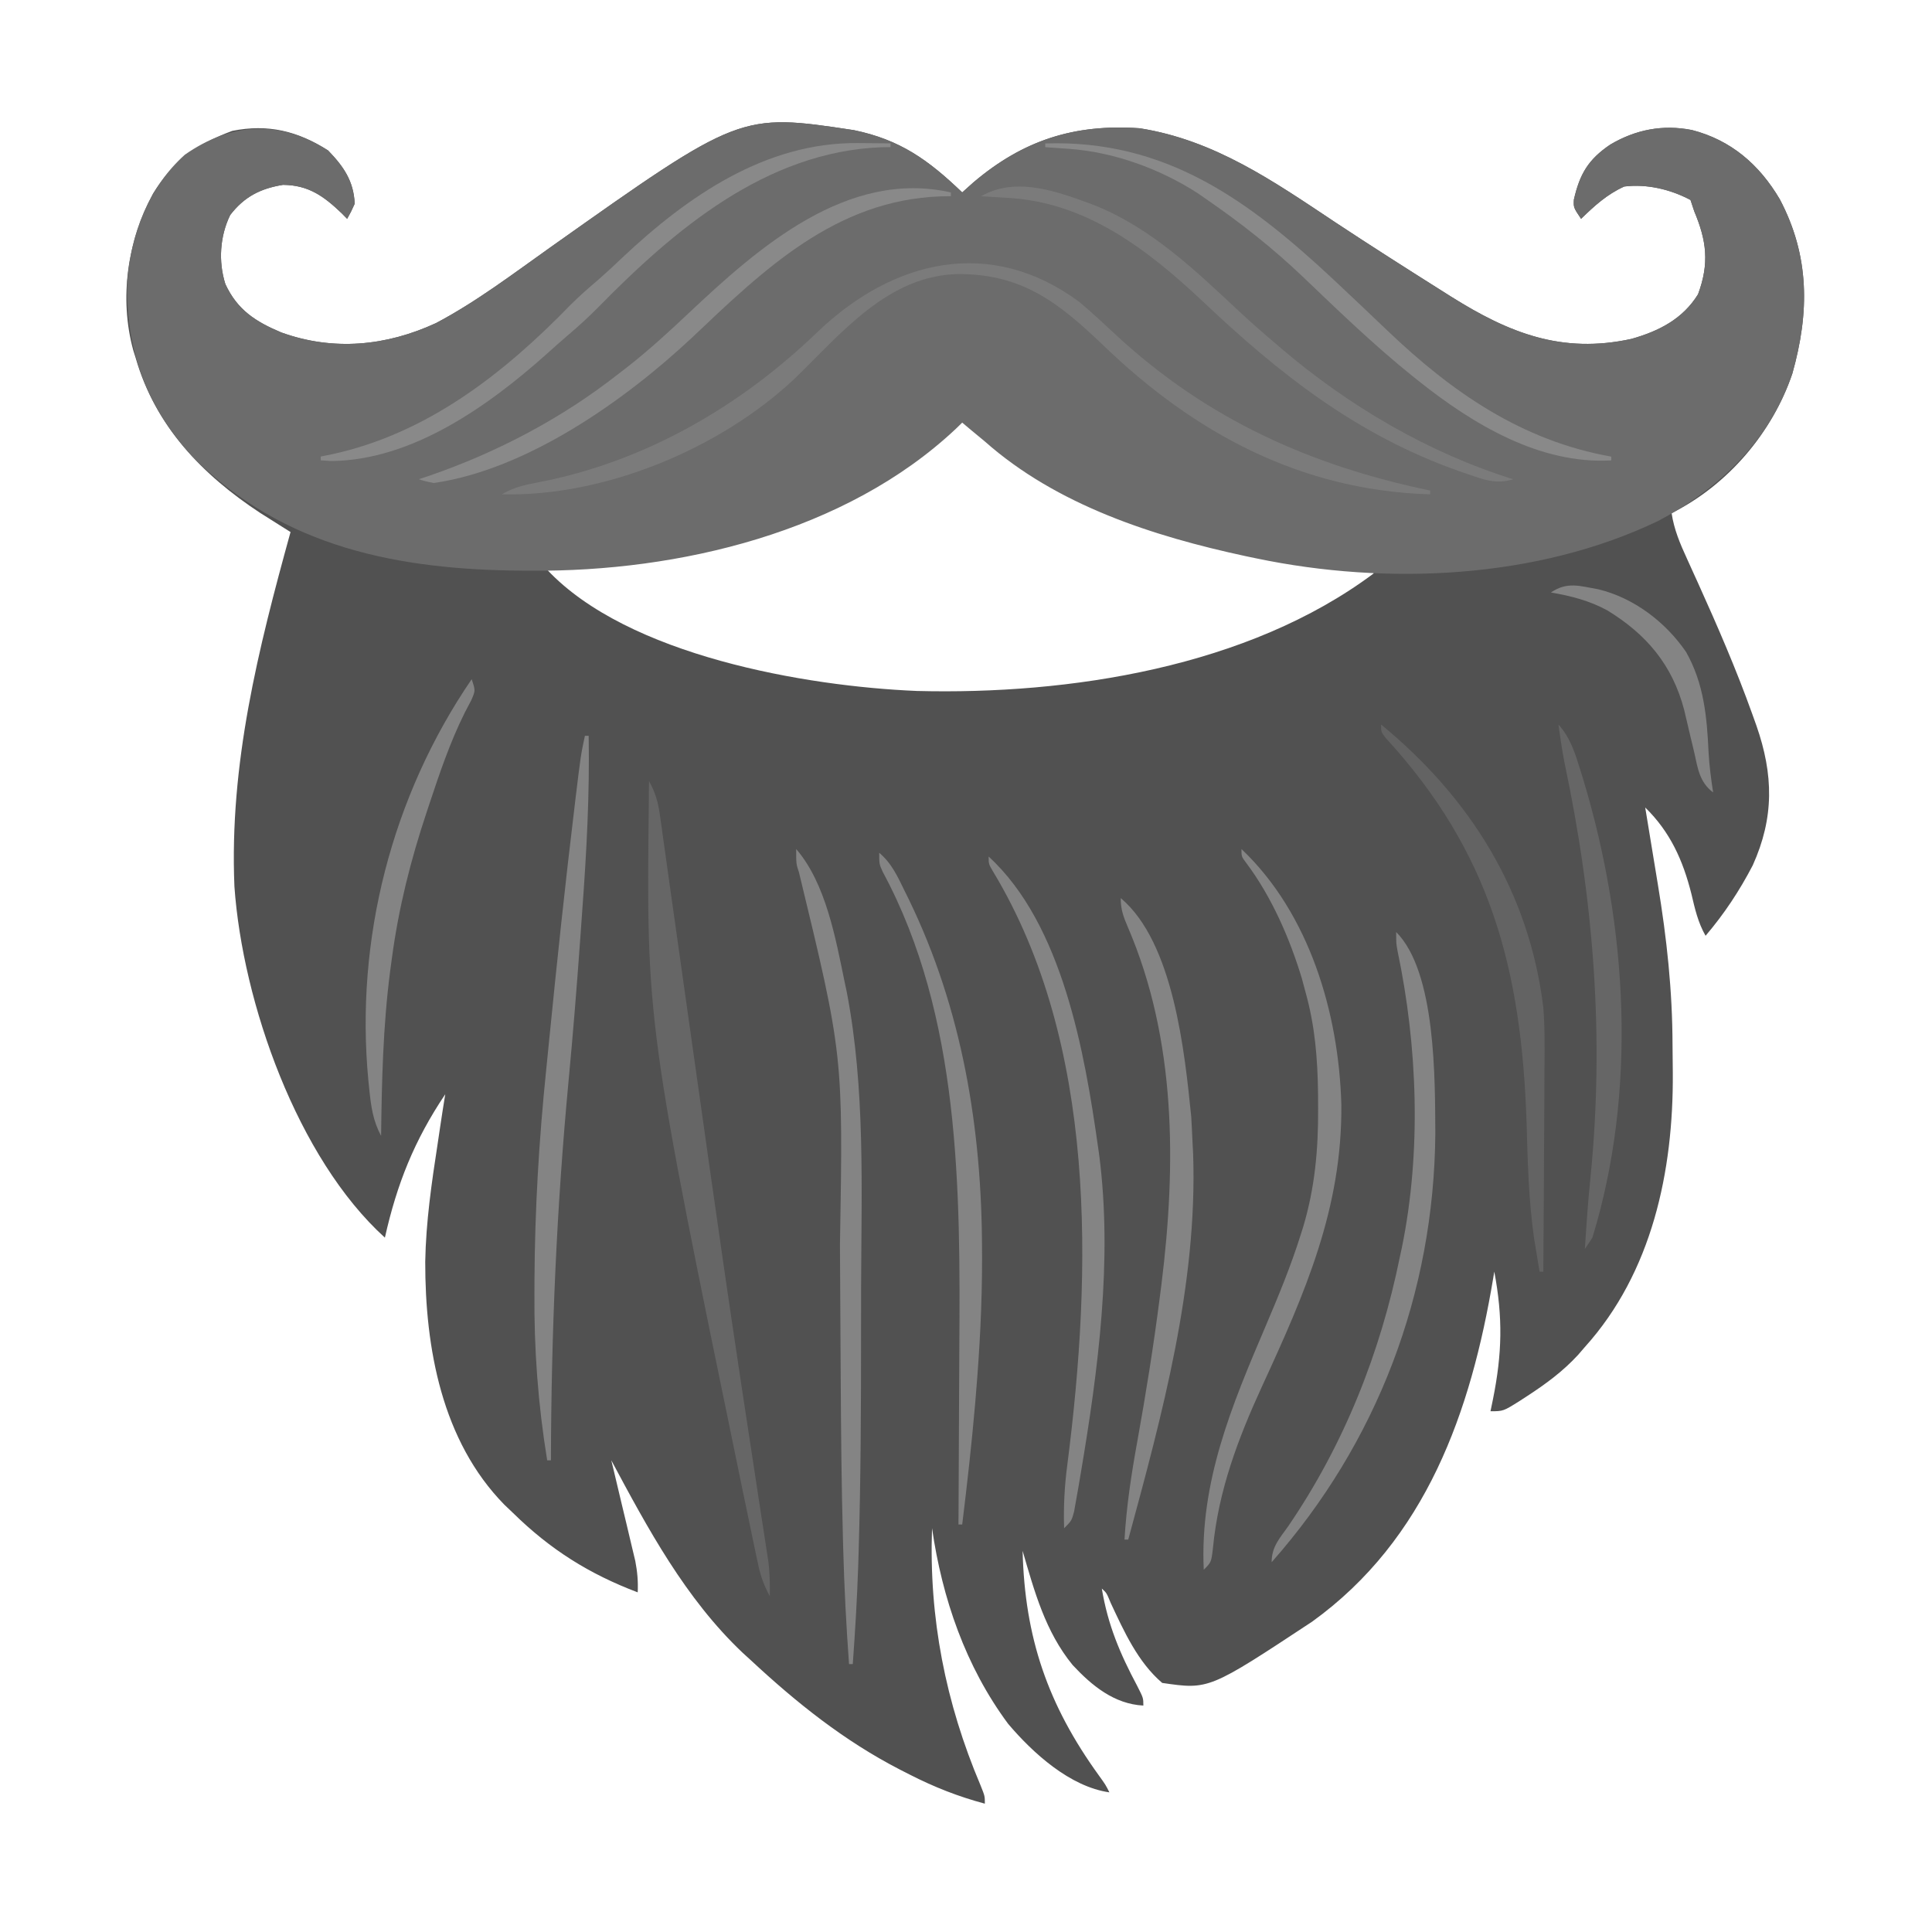
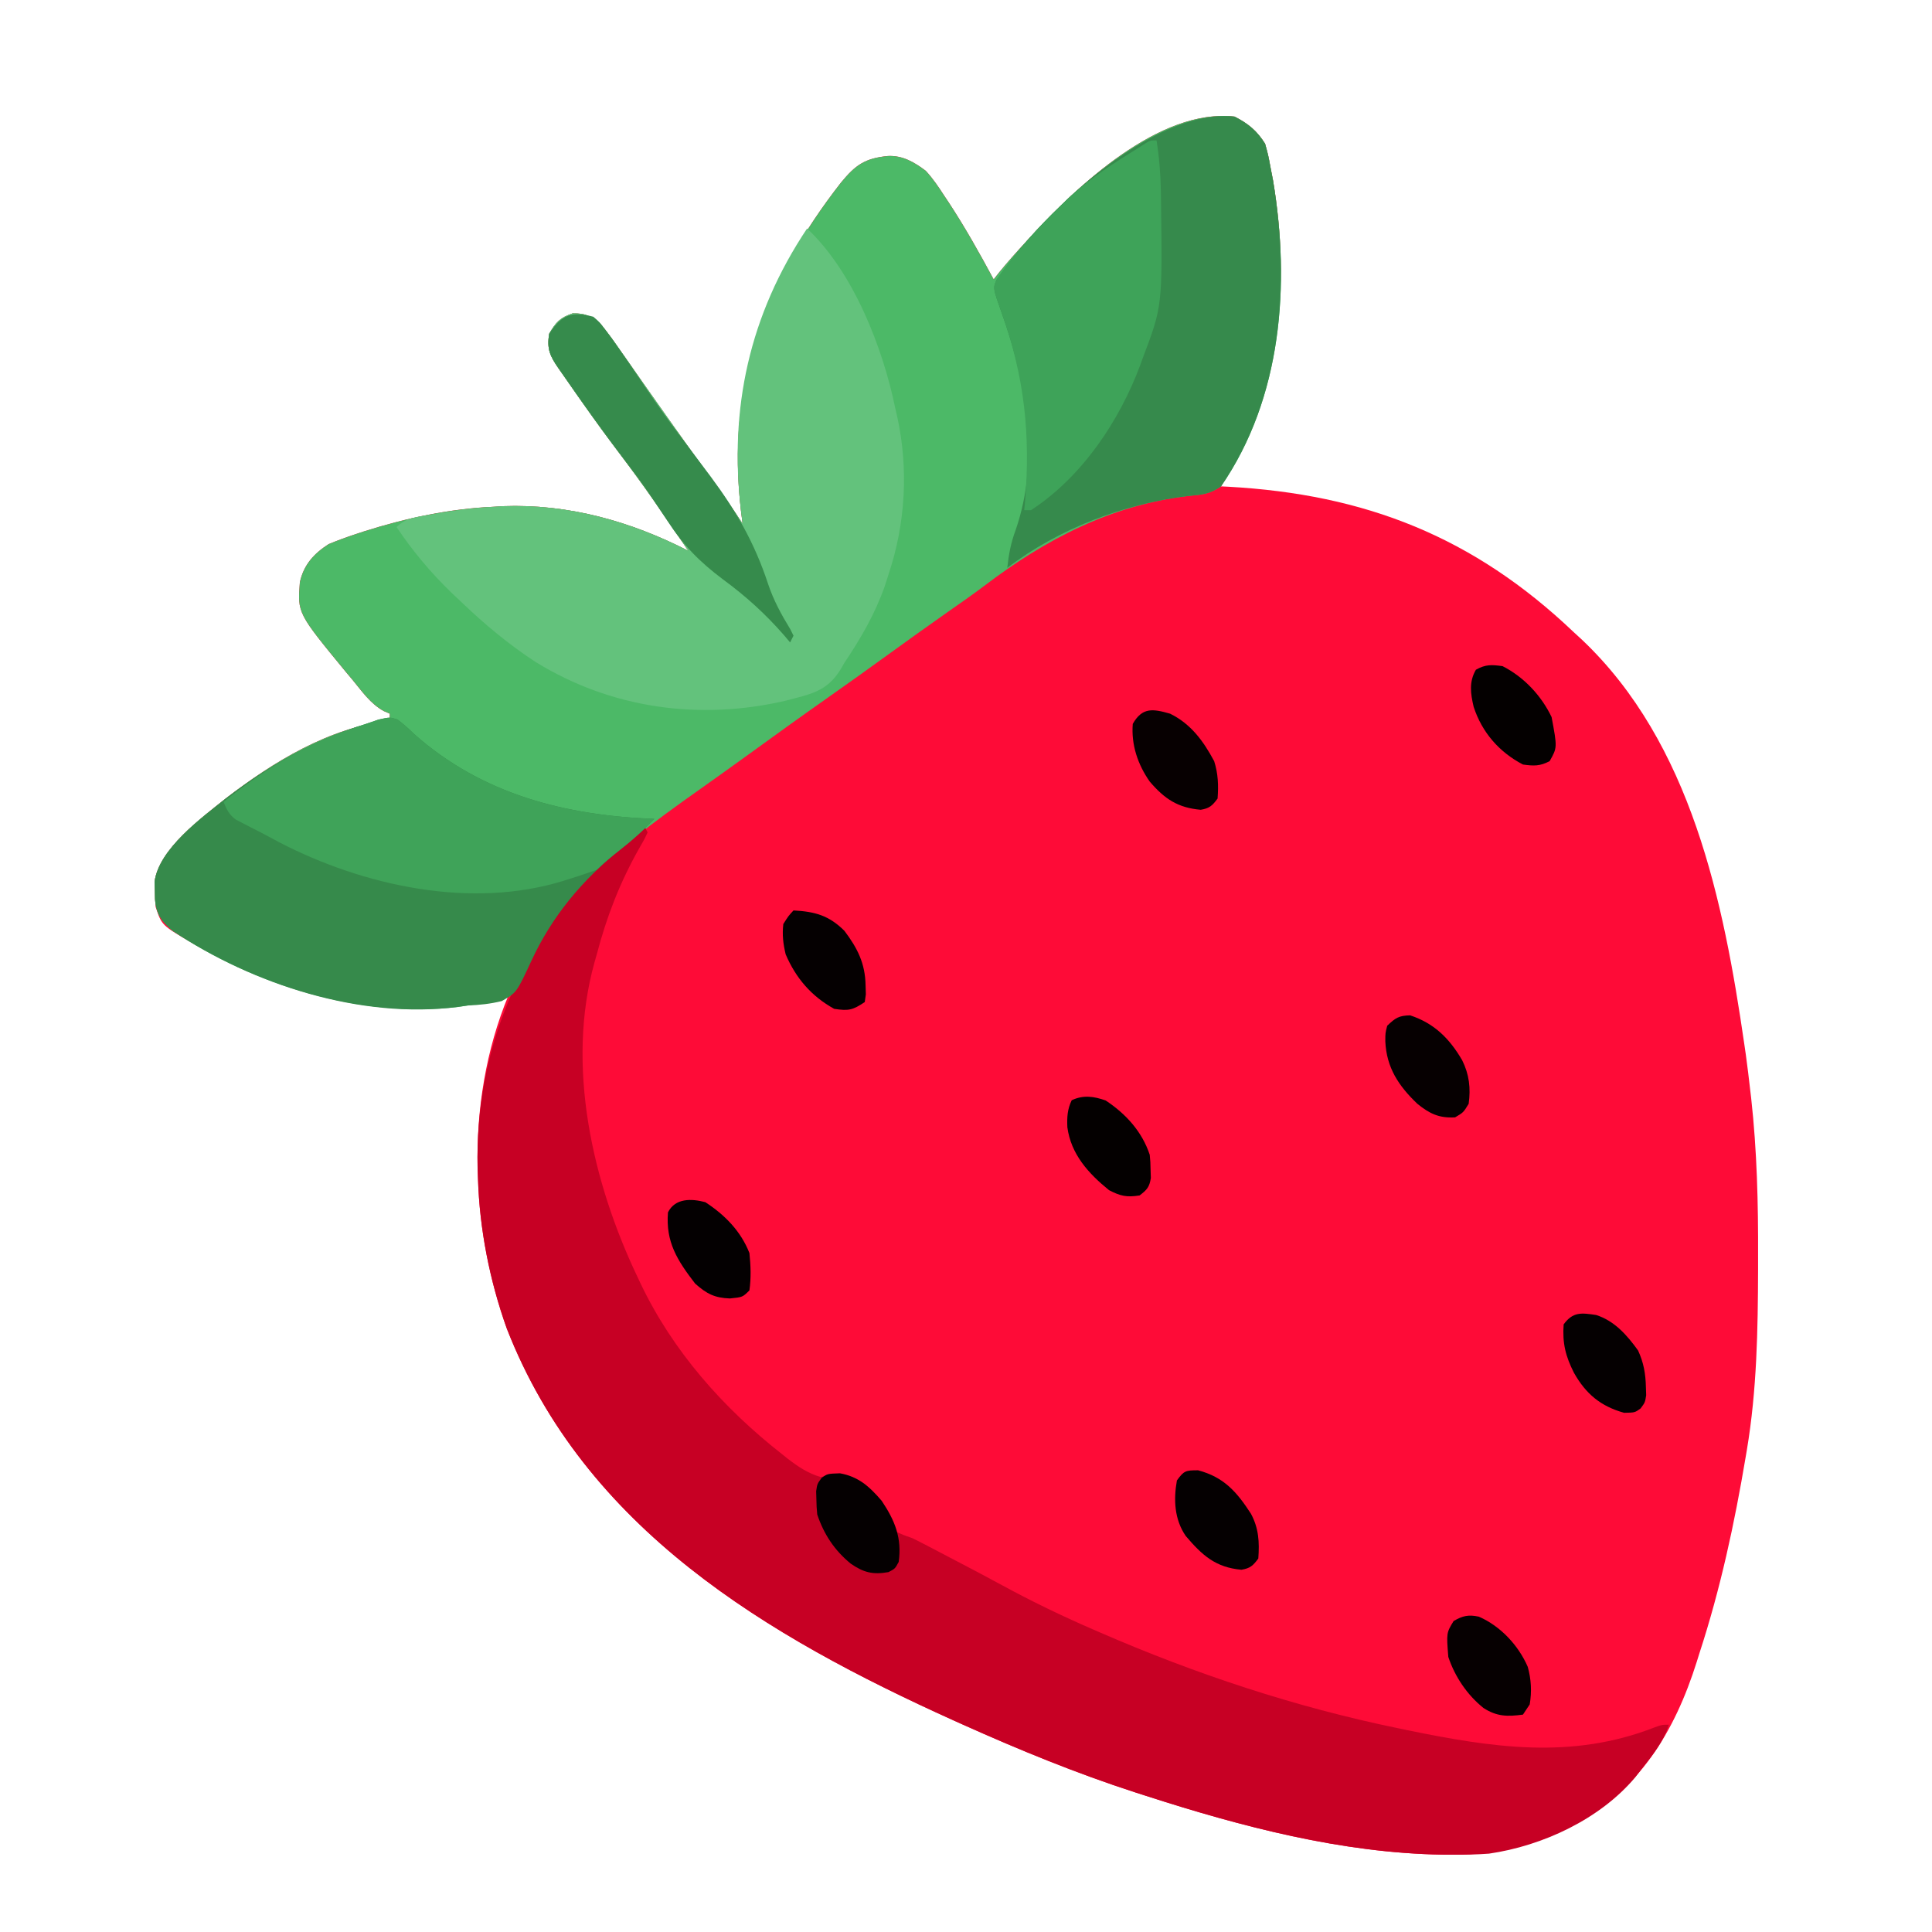
<svg xmlns="http://www.w3.org/2000/svg" width="50" height="50" viewBox="0 0 50 50" fill="none">
-   <path d="M8.49 3.893C8.891 4.307 9.154 4.685 9.179 5.273C9.083 5.485 9.083 5.485 8.984 5.663C8.938 5.616 8.892 5.569 8.844 5.52C8.379 5.076 7.984 4.79 7.324 4.784C6.742 4.878 6.321 5.09 5.957 5.565C5.69 6.112 5.648 6.77 5.832 7.351C6.141 8.02 6.615 8.325 7.28 8.604C8.628 9.09 9.996 8.957 11.285 8.361C12.336 7.806 13.293 7.075 14.261 6.389C19.155 2.923 19.155 2.923 22.098 3.368C23.297 3.616 24.026 4.14 24.902 4.98C24.997 4.895 25.091 4.81 25.189 4.723C26.477 3.629 27.801 3.203 29.492 3.319C31.432 3.624 32.954 4.687 34.559 5.755C35.466 6.355 36.385 6.939 37.304 7.519C37.386 7.57 37.468 7.622 37.553 7.676C39.053 8.618 40.42 9.165 42.224 8.77C42.932 8.569 43.548 8.258 43.945 7.616C44.242 6.815 44.167 6.23 43.847 5.468C43.815 5.371 43.783 5.274 43.75 5.175C43.23 4.899 42.617 4.755 42.035 4.827C41.588 5.03 41.268 5.323 40.918 5.663C40.722 5.37 40.722 5.37 40.732 5.166C40.884 4.503 41.103 4.127 41.675 3.741C42.332 3.353 43.031 3.217 43.787 3.365C44.8 3.626 45.53 4.259 46.058 5.152C46.835 6.618 46.833 8.082 46.386 9.667C45.868 11.201 44.714 12.554 43.261 13.28C43.325 13.705 43.48 14.07 43.658 14.457C43.72 14.594 43.782 14.731 43.844 14.868C43.877 14.94 43.909 15.012 43.943 15.085C44.449 16.204 44.935 17.324 45.349 18.48C45.384 18.579 45.42 18.678 45.456 18.779C45.898 20.046 45.92 21.157 45.36 22.396C45.016 23.057 44.623 23.65 44.14 24.218C43.943 23.872 43.865 23.523 43.774 23.137C43.556 22.268 43.226 21.531 42.578 20.898C42.595 21.002 42.612 21.106 42.63 21.214C42.695 21.605 42.759 21.996 42.823 22.388C42.85 22.556 42.878 22.725 42.906 22.893C43.137 24.291 43.282 25.633 43.285 27.05C43.286 27.291 43.289 27.532 43.292 27.772C43.309 30.308 42.757 32.932 41.015 34.862C40.958 34.929 40.9 34.996 40.84 35.065C40.446 35.493 40.006 35.816 39.52 36.132C39.46 36.171 39.401 36.21 39.339 36.25C38.905 36.523 38.905 36.523 38.574 36.523C38.606 36.369 38.606 36.369 38.638 36.212C38.875 35.033 38.897 34.1 38.672 32.909C38.662 32.966 38.653 33.022 38.644 33.08C38.067 36.533 36.912 39.837 33.96 41.967C31.288 43.73 31.288 43.73 30.078 43.554C29.448 43.017 29.09 42.22 28.745 41.484C28.639 41.225 28.639 41.225 28.515 41.112C28.67 42.051 28.985 42.795 29.429 43.628C29.59 43.944 29.59 43.944 29.59 44.14C28.835 44.101 28.256 43.624 27.759 43.09C27.052 42.224 26.772 41.189 26.465 40.136C26.52 42.384 27.119 44.123 28.439 45.949C28.613 46.191 28.613 46.191 28.711 46.386C27.694 46.241 26.735 45.374 26.09 44.612C24.989 43.127 24.384 41.367 24.121 39.55C24.039 41.874 24.47 44.068 25.377 46.206C25.488 46.483 25.488 46.483 25.488 46.679C24.801 46.495 24.18 46.251 23.547 45.928C23.462 45.885 23.377 45.842 23.29 45.797C21.848 45.054 20.617 44.07 19.433 42.968C19.362 42.903 19.291 42.838 19.218 42.772C17.741 41.372 16.769 39.566 15.82 37.792C15.841 37.878 15.861 37.964 15.883 38.053C15.96 38.374 16.036 38.696 16.112 39.017C16.145 39.156 16.178 39.294 16.212 39.433C16.26 39.633 16.307 39.833 16.354 40.033C16.383 40.153 16.411 40.273 16.441 40.397C16.495 40.68 16.517 40.924 16.504 41.21C15.245 40.733 14.242 40.102 13.281 39.159C13.206 39.087 13.13 39.015 13.052 38.941C11.434 37.289 11.002 34.886 11.005 32.654C11.023 31.622 11.171 30.608 11.328 29.589C11.349 29.448 11.37 29.306 11.391 29.165C11.433 28.883 11.477 28.601 11.523 28.319C10.721 29.514 10.273 30.638 9.961 32.03C7.696 29.979 6.279 25.948 6.067 22.946C5.933 19.771 6.681 16.805 7.519 13.769C7.448 13.724 7.376 13.679 7.302 13.633C7.207 13.573 7.112 13.513 7.014 13.451C6.873 13.362 6.873 13.362 6.73 13.272C5.236 12.29 4.021 11.025 3.515 9.276C3.493 9.207 3.472 9.137 3.449 9.065C3.079 7.71 3.3 6.235 3.961 5.01C4.478 4.177 5.098 3.723 6.012 3.387C6.931 3.203 7.699 3.388 8.49 3.893ZM24.902 10.839C24.848 10.892 24.793 10.945 24.736 11C21.877 13.69 17.93 14.377 14.16 14.745C16.245 16.965 20.842 17.763 23.731 17.882C27.669 17.982 32.297 17.272 35.547 14.843C35.547 14.811 35.547 14.778 35.547 14.745C35.467 14.736 35.388 14.728 35.306 14.719C31.884 14.332 28.154 13.69 25.488 11.327C25.37 11.229 25.252 11.132 25.134 11.034C25.019 10.938 25.019 10.938 24.902 10.839ZM15.625 37.206C15.722 37.401 15.722 37.401 15.722 37.401L15.625 37.206Z" fill="#515151" />
-   <path d="M8.49 3.893C8.892 4.307 9.154 4.685 9.18 5.273C9.083 5.485 9.083 5.485 8.984 5.663C8.938 5.616 8.892 5.569 8.844 5.52C8.379 5.076 7.984 4.79 7.324 4.784C6.742 4.878 6.322 5.09 5.957 5.565C5.69 6.112 5.648 6.77 5.832 7.351C6.141 8.02 6.615 8.325 7.28 8.604C8.628 9.09 9.996 8.957 11.285 8.361C12.336 7.806 13.293 7.075 14.261 6.389C19.155 2.923 19.155 2.923 22.098 3.368C23.297 3.616 24.026 4.14 24.902 4.98C24.997 4.895 25.091 4.81 25.189 4.723C26.477 3.629 27.801 3.203 29.492 3.319C31.432 3.624 32.954 4.687 34.559 5.755C35.467 6.355 36.385 6.939 37.304 7.519C37.386 7.57 37.468 7.622 37.553 7.676C39.053 8.618 40.42 9.165 42.224 8.77C42.932 8.569 43.548 8.258 43.945 7.616C44.242 6.815 44.167 6.23 43.847 5.468C43.815 5.371 43.783 5.274 43.75 5.175C43.23 4.899 42.617 4.755 42.035 4.827C41.588 5.03 41.268 5.323 40.918 5.663C40.722 5.37 40.722 5.37 40.732 5.166C40.884 4.503 41.103 4.127 41.675 3.741C42.332 3.353 43.031 3.217 43.787 3.365C44.8 3.626 45.53 4.259 46.058 5.152C46.835 6.618 46.833 8.082 46.386 9.667C45.8 11.401 44.502 12.644 42.914 13.482C39.777 14.986 35.902 15.157 32.519 14.452C32.426 14.433 32.333 14.413 32.236 14.393C29.843 13.878 27.35 13.075 25.488 11.425C25.37 11.327 25.252 11.229 25.134 11.132C25.058 11.067 24.981 11.003 24.902 10.937C24.82 11.016 24.82 11.016 24.737 11.098C21.886 13.779 17.56 14.798 13.745 14.77C13.679 14.769 13.614 14.769 13.546 14.769C10.333 14.749 7.321 14.179 4.98 11.816C3.784 10.525 3.251 9.042 3.292 7.288C3.389 6.047 3.844 4.848 4.785 4.003C5.992 3.162 7.244 3.098 8.49 3.893Z" fill="#6C6C6C" />
-   <path d="M27.93 7.812C28.266 8.094 28.585 8.392 28.906 8.691C31.242 10.849 33.92 12.052 37.012 12.695C37.012 12.727 37.012 12.759 37.012 12.793C33.68 12.696 30.924 11.221 28.554 8.938C27.392 7.825 26.447 7.085 24.788 7.093C22.979 7.134 21.784 8.616 20.566 9.798C18.638 11.615 15.643 12.859 12.988 12.793C13.292 12.611 13.594 12.547 13.939 12.481C16.676 11.956 19.162 10.518 21.152 8.596C23.119 6.714 25.637 6.115 27.93 7.812Z" fill="#7B7B7B" />
-   <path d="M16.797 20.215C16.955 20.501 17.029 20.744 17.074 21.067C17.088 21.16 17.101 21.253 17.115 21.348C17.129 21.45 17.142 21.551 17.157 21.655C17.172 21.763 17.188 21.871 17.203 21.982C17.254 22.341 17.304 22.701 17.354 23.061C17.39 23.315 17.426 23.569 17.462 23.823C17.539 24.365 17.615 24.907 17.691 25.449C17.879 26.785 18.068 28.121 18.258 29.457C18.288 29.668 18.317 29.879 18.347 30.091C18.6 31.876 18.858 33.661 19.127 35.445C19.141 35.538 19.155 35.631 19.169 35.727C19.298 36.579 19.427 37.431 19.558 38.282C19.604 38.582 19.65 38.882 19.695 39.182C19.726 39.381 19.757 39.58 19.788 39.779C19.806 39.897 19.823 40.014 19.842 40.134C19.858 40.235 19.873 40.335 19.889 40.438C19.923 40.731 19.927 41.014 19.922 41.309C19.78 41.046 19.689 40.807 19.627 40.516C19.61 40.437 19.593 40.358 19.575 40.276C19.557 40.19 19.54 40.104 19.521 40.016C19.502 39.925 19.483 39.834 19.463 39.74C19.399 39.439 19.337 39.138 19.275 38.837C19.253 38.732 19.231 38.628 19.209 38.521C16.728 26.496 16.728 26.496 16.791 20.77C16.791 20.664 16.792 20.558 16.793 20.448C16.794 20.371 16.795 20.294 16.797 20.215Z" fill="#666666" />
-   <path d="M20.605 21.973C21.372 22.858 21.627 24.291 21.857 25.403C21.876 25.491 21.895 25.58 21.914 25.672C22.398 28.186 22.293 30.784 22.285 33.331C22.284 33.736 22.284 34.14 22.284 34.545C22.284 36.41 22.277 38.275 22.222 40.14C22.218 40.268 22.214 40.397 22.21 40.529C22.182 41.376 22.131 42.221 22.07 43.066C22.038 43.066 22.006 43.066 21.973 43.066C21.9 42.07 21.849 41.075 21.822 40.076C21.82 40.003 21.818 39.93 21.816 39.855C21.777 38.434 21.765 37.014 21.757 35.592C21.755 35.372 21.754 35.151 21.753 34.931C21.747 34.027 21.741 33.123 21.738 32.219C21.822 27.308 21.822 27.308 20.677 22.575C20.605 22.363 20.605 22.363 20.605 21.973Z" fill="#848484" />
-   <path d="M32.129 21.973C33.891 23.645 34.647 26.219 34.714 28.584C34.739 31.27 33.774 33.462 32.665 35.87C32.044 37.224 31.534 38.566 31.391 40.063C31.348 40.43 31.348 40.43 31.153 40.625C31.047 38.351 31.877 36.378 32.751 34.328C33.084 33.547 33.407 32.768 33.661 31.958C33.682 31.89 33.704 31.822 33.726 31.753C34.029 30.737 34.118 29.751 34.113 28.693C34.112 28.567 34.112 28.442 34.111 28.313C34.1 27.4 34.034 26.565 33.789 25.684C33.757 25.565 33.725 25.446 33.692 25.323C33.377 24.279 32.907 23.205 32.249 22.328C32.129 22.168 32.129 22.168 32.129 21.973Z" fill="#848484" />
-   <path d="M15.137 19.043C15.169 19.043 15.202 19.043 15.235 19.043C15.261 20.552 15.181 22.043 15.07 23.547C15.053 23.792 15.035 24.036 15.018 24.281C14.929 25.519 14.83 26.755 14.713 27.99C14.405 31.267 14.266 34.502 14.258 37.793C14.226 37.793 14.194 37.793 14.161 37.793C13.924 36.335 13.819 34.917 13.831 33.441C13.831 33.342 13.832 33.243 13.832 33.141C13.841 31.314 13.948 29.509 14.135 27.692C14.163 27.422 14.189 27.152 14.216 26.882C14.415 24.88 14.627 22.878 14.869 20.88C14.877 20.813 14.885 20.746 14.893 20.677C15.03 19.547 15.03 19.547 15.137 19.043Z" fill="#848484" />
-   <path d="M25.586 22.168C27.501 23.922 28.075 27.259 28.418 29.688C28.428 29.76 28.439 29.832 28.449 29.906C28.796 32.611 28.422 35.449 27.972 38.117C27.952 38.238 27.931 38.36 27.91 38.485C27.89 38.597 27.87 38.708 27.85 38.823C27.832 38.922 27.815 39.02 27.797 39.121C27.734 39.355 27.734 39.355 27.539 39.551C27.521 38.983 27.55 38.447 27.625 37.885C28.264 32.896 28.392 27.025 25.709 22.57C25.586 22.363 25.586 22.363 25.586 22.168Z" fill="#848484" />
-   <path d="M22.754 22.07C23.078 22.34 23.238 22.7 23.419 23.071C23.453 23.141 23.488 23.21 23.523 23.282C24.905 26.131 25.411 29.205 25.415 32.361C25.415 32.431 25.415 32.502 25.416 32.575C25.416 33.751 25.355 34.918 25.256 36.09C25.25 36.164 25.244 36.237 25.238 36.313C25.148 37.362 25.03 38.408 24.902 39.453C24.87 39.453 24.838 39.453 24.805 39.453C24.805 39.356 24.806 39.259 24.807 39.158C24.813 38.227 24.817 37.295 24.82 36.363C24.821 35.885 24.823 35.406 24.827 34.927C24.855 30.802 24.859 26.298 22.847 22.567C22.754 22.363 22.754 22.363 22.754 22.07Z" fill="#848484" />
-   <path d="M36.133 24.121C37.171 25.16 37.136 27.967 37.146 29.34C37.112 33.471 35.641 37.34 32.91 40.43C32.91 40.03 33.115 39.816 33.337 39.502C34.777 37.395 35.724 35.017 36.23 32.52C36.246 32.445 36.262 32.371 36.279 32.294C36.788 29.816 36.688 27.079 36.169 24.614C36.133 24.414 36.133 24.414 36.133 24.121Z" fill="#848484" />
-   <path d="M29.004 23.242C30.376 24.394 30.661 27.248 30.829 28.9C30.841 29.097 30.851 29.295 30.859 29.492C30.866 29.614 30.872 29.737 30.878 29.863C30.995 33.244 30.076 36.613 29.199 39.844C29.167 39.844 29.135 39.844 29.102 39.844C29.152 38.982 29.281 38.143 29.435 37.295C29.656 36.069 29.853 34.842 30.011 33.606C30.026 33.486 30.042 33.365 30.058 33.241C30.443 30.147 30.443 26.912 29.192 24.002C29.075 23.729 29.004 23.543 29.004 23.242Z" fill="#848484" />
-   <path d="M35.742 18.75C38.05 20.648 39.574 23.076 39.941 26.074C39.984 26.626 39.976 27.179 39.97 27.732C39.969 27.883 39.969 28.034 39.969 28.184C39.968 28.575 39.965 28.966 39.962 29.357C39.959 29.759 39.957 30.16 39.956 30.561C39.953 31.344 39.948 32.127 39.941 32.91C39.909 32.91 39.877 32.91 39.844 32.91C39.813 32.725 39.782 32.54 39.752 32.355C39.727 32.2 39.727 32.2 39.701 32.042C39.56 31.054 39.536 30.055 39.508 29.059C39.377 25.106 38.592 22.072 35.864 19.101C35.742 18.945 35.742 18.945 35.742 18.75Z" fill="#636363" />
-   <path d="M27.051 3.712C30.16 3.612 32.296 5.169 34.496 7.221C34.968 7.664 35.439 8.109 35.906 8.556C37.578 10.154 39.392 11.408 41.699 11.817C41.699 11.849 41.699 11.882 41.699 11.915C39.847 12.021 38.12 10.978 36.719 9.864C36.667 9.823 36.615 9.782 36.562 9.739C35.568 8.94 34.648 8.053 33.727 7.172C32.95 6.43 32.133 5.786 31.25 5.176C31.166 5.118 31.082 5.06 30.995 4.999C30.015 4.367 28.822 3.933 27.661 3.852C27.547 3.844 27.433 3.836 27.315 3.827C27.228 3.821 27.14 3.815 27.051 3.809C27.051 3.777 27.051 3.745 27.051 3.712Z" fill="#898989" />
-   <path d="M22.205 3.703C22.286 3.704 22.367 3.704 22.451 3.705C22.649 3.706 22.848 3.708 23.047 3.71C23.047 3.742 23.047 3.774 23.047 3.807C22.965 3.809 22.884 3.81 22.799 3.811C19.812 3.934 17.448 5.945 15.447 7.988C15.2 8.236 14.944 8.467 14.677 8.693C14.501 8.844 14.328 8.998 14.156 9.154C12.648 10.501 10.666 11.918 8.563 11.931C8.477 11.925 8.39 11.919 8.301 11.913C8.301 11.88 8.301 11.848 8.301 11.815C8.395 11.796 8.49 11.777 8.588 11.757C11.058 11.221 13.039 9.669 14.772 7.884C15.005 7.65 15.253 7.437 15.504 7.222C15.714 7.037 15.918 6.846 16.12 6.654C17.805 5.071 19.822 3.679 22.205 3.703Z" fill="#898989" />
-   <path d="M40.332 18.75C40.651 19.108 40.767 19.503 40.906 19.952C40.931 20.033 40.956 20.114 40.982 20.198C42.115 23.965 42.376 28.231 41.211 32.031C41.147 32.128 41.082 32.225 41.016 32.324C41.028 32.145 41.04 31.966 41.052 31.787C41.065 31.598 41.065 31.598 41.079 31.404C41.102 31.088 41.131 30.773 41.163 30.458C41.523 26.83 41.245 23.303 40.49 19.743C40.426 19.413 40.377 19.083 40.332 18.75Z" fill="#666666" />
-   <path d="M28.287 5.297C29.793 5.89 30.924 6.991 32.089 8.076C32.389 8.355 32.695 8.624 33.008 8.888C33.055 8.929 33.103 8.969 33.151 9.011C34.899 10.503 36.961 11.717 39.16 12.403C38.724 12.54 38.4 12.414 37.982 12.269C37.905 12.243 37.828 12.216 37.749 12.189C35.103 11.253 33.093 9.665 31.08 7.755C29.665 6.432 28.096 5.237 26.099 5.122C26.03 5.118 25.962 5.114 25.892 5.109C25.725 5.099 25.558 5.089 25.391 5.079C26.299 4.555 27.379 4.962 28.287 5.297Z" fill="#7B7B7B" />
-   <path d="M24.609 4.98C24.609 5.012 24.609 5.045 24.609 5.078C24.475 5.08 24.475 5.08 24.337 5.082C21.618 5.184 19.77 6.973 17.896 8.75C16.162 10.371 13.643 12.149 11.23 12.5C11.01 12.457 11.01 12.457 10.84 12.402C10.927 12.373 11.013 12.345 11.103 12.315C12.87 11.705 14.546 10.825 16.016 9.668C16.105 9.599 16.194 9.53 16.285 9.46C16.823 9.034 17.324 8.575 17.822 8.105C19.632 6.4 21.928 4.376 24.609 4.98Z" fill="#898989" />
-   <path d="M12.207 17.578C12.305 17.871 12.305 17.871 12.199 18.117C12.143 18.223 12.087 18.329 12.03 18.439C11.648 19.206 11.377 20.008 11.108 20.819C11.087 20.882 11.067 20.944 11.045 21.009C10.629 22.258 10.319 23.481 10.144 24.786C10.127 24.911 10.11 25.035 10.093 25.164C9.913 26.569 9.88 27.979 9.863 29.395C9.653 29.008 9.603 28.637 9.558 28.204C9.55 28.126 9.542 28.048 9.534 27.968C9.184 24.323 10.138 20.604 12.207 17.578Z" fill="#848484" />
-   <path d="M41.371 15.252C42.286 15.476 43.103 16.096 43.634 16.871C44.097 17.686 44.176 18.553 44.218 19.475C44.238 19.824 44.282 20.163 44.336 20.508C43.984 20.246 43.937 19.883 43.848 19.477C43.814 19.335 43.78 19.193 43.746 19.051C43.692 18.824 43.639 18.598 43.586 18.371C43.28 17.207 42.611 16.416 41.598 15.797C41.132 15.543 40.657 15.424 40.137 15.333C40.566 15.046 40.878 15.166 41.371 15.252Z" fill="#848484" />
+   <path d="M31.95 3.017C32.304 3.197 32.531 3.385 32.74 3.719C32.821 4.011 32.821 4.011 32.883 4.345C32.904 4.454 32.925 4.563 32.947 4.675C33.411 7.456 33.099 10.185 31.599 12.587C31.659 12.59 31.718 12.593 31.779 12.596C35.332 12.79 38.138 13.893 40.731 16.363C40.799 16.426 40.868 16.489 40.938 16.553C43.773 19.237 44.606 23.326 45.143 27.026C45.156 27.117 45.169 27.208 45.183 27.302C45.225 27.606 45.261 27.911 45.296 28.216C45.304 28.283 45.312 28.35 45.32 28.418C45.472 29.788 45.504 31.147 45.499 32.524C45.499 32.631 45.499 32.737 45.499 32.847C45.494 34.42 45.469 35.969 45.209 37.523C45.199 37.584 45.189 37.644 45.178 37.706C44.888 39.433 44.524 41.125 43.979 42.792C43.946 42.897 43.946 42.897 43.913 43.004C43.342 44.817 42.417 46.349 40.679 47.256C39.65 47.75 38.735 48.007 37.592 47.999C37.46 47.999 37.46 47.999 37.326 47.998C34.727 47.957 32.126 47.273 29.667 46.479C29.573 46.449 29.479 46.419 29.382 46.388C27.857 45.894 26.388 45.291 24.926 44.636C24.851 44.602 24.777 44.569 24.7 44.534C19.836 42.339 15.133 39.56 13.114 34.378C12.673 33.142 12.41 31.811 12.37 30.499C12.365 30.365 12.365 30.365 12.36 30.229C12.328 28.713 12.576 27.16 13.16 25.758C13.066 25.785 13.066 25.785 12.97 25.812C10.254 26.547 7.397 25.77 5 24.419C4.187 23.95 4.187 23.95 4.029 23.475C4.016 23.333 4.009 23.19 4.007 23.047C4.005 22.973 4.002 22.899 4 22.823C4.109 21.971 5.215 21.167 5.846 20.661C7.088 19.707 8.508 18.837 10.087 18.646C10.087 18.588 10.087 18.53 10.087 18.47C10.009 18.436 10.009 18.436 9.929 18.401C9.585 18.211 9.369 17.892 9.121 17.592C9.064 17.524 9.006 17.455 8.947 17.385C7.698 15.867 7.698 15.867 7.761 15.066C7.862 14.611 8.127 14.325 8.507 14.08C8.741 13.985 8.97 13.9 9.209 13.822C9.278 13.799 9.347 13.777 9.418 13.753C10.507 13.407 11.665 13.159 12.809 13.114C12.912 13.107 12.912 13.107 13.017 13.1C14.707 13.037 16.324 13.49 17.814 14.256C17.232 13.39 16.642 12.535 16.011 11.704C15.681 11.269 15.363 10.828 15.048 10.381C15.005 10.32 14.962 10.258 14.917 10.195C14.799 10.027 14.682 9.859 14.565 9.69C14.53 9.64 14.495 9.59 14.459 9.539C14.236 9.218 14.147 9.032 14.214 8.636C14.387 8.336 14.494 8.221 14.823 8.109C15.161 8.109 15.26 8.17 15.531 8.373C15.725 8.599 15.894 8.841 16.063 9.086C16.113 9.156 16.163 9.227 16.214 9.299C16.368 9.517 16.52 9.735 16.672 9.953C16.805 10.142 16.938 10.329 17.071 10.518C17.157 10.639 17.242 10.76 17.328 10.882C17.708 11.423 18.095 11.959 18.485 12.494C18.737 12.842 18.983 13.193 19.219 13.553C19.205 13.444 19.191 13.334 19.177 13.222C18.796 9.976 19.775 7.273 21.767 4.722C22.144 4.266 22.383 4.096 22.983 4.037C23.362 4.02 23.666 4.199 23.96 4.422C24.142 4.619 24.287 4.833 24.432 5.058C24.473 5.119 24.513 5.18 24.555 5.242C24.977 5.885 25.352 6.555 25.716 7.231C25.764 7.17 25.812 7.108 25.862 7.045C26.081 6.776 26.31 6.52 26.545 6.265C26.586 6.221 26.627 6.176 26.669 6.13C27.873 4.82 30.005 2.796 31.95 3.017Z" fill="#FE0B37" />
+   <path d="M31.95 3.017C32.304 3.197 32.531 3.385 32.74 3.719C32.821 4.011 32.821 4.011 32.883 4.345C32.904 4.454 32.925 4.563 32.947 4.675C33.395 7.358 33.177 10.296 31.599 12.587C31.293 12.792 31.118 12.799 30.754 12.834C28.752 13.072 27.056 13.958 25.469 15.165C25.162 15.396 24.846 15.616 24.531 15.836C24.016 16.198 23.504 16.564 22.994 16.934C22.485 17.303 21.973 17.669 21.458 18.031C20.744 18.533 20.037 19.043 19.331 19.555C19.131 19.7 18.93 19.844 18.729 19.988C15.515 22.266 15.515 22.266 13.387 25.529C13.248 25.758 13.248 25.758 13.013 25.864C12.711 25.921 12.411 25.976 12.107 26.021C12.021 26.035 11.934 26.048 11.846 26.062C9.316 26.356 6.564 25.489 4.468 24.09C4.18 23.835 4.046 23.666 4.011 23.273C4.01 23.198 4.008 23.124 4.007 23.047C4.005 22.973 4.002 22.899 4 22.823C4.109 21.971 5.215 21.167 5.846 20.661C7.088 19.707 8.508 18.837 10.087 18.646C10.087 18.588 10.087 18.53 10.087 18.47C10.009 18.436 10.009 18.436 9.929 18.401C9.585 18.211 9.369 17.892 9.121 17.592C9.064 17.524 9.006 17.455 8.947 17.385C7.698 15.867 7.698 15.867 7.761 15.066C7.862 14.611 8.127 14.325 8.507 14.08C8.741 13.985 8.97 13.9 9.209 13.822C9.278 13.799 9.347 13.777 9.418 13.753C10.507 13.407 11.665 13.159 12.809 13.114C12.912 13.107 12.912 13.107 13.017 13.1C14.707 13.037 16.324 13.49 17.814 14.256C17.232 13.39 16.642 12.535 16.011 11.704C15.681 11.269 15.363 10.828 15.048 10.381C15.005 10.32 14.962 10.258 14.917 10.195C14.799 10.027 14.682 9.859 14.565 9.69C14.53 9.64 14.495 9.59 14.459 9.539C14.236 9.218 14.147 9.032 14.214 8.636C14.387 8.336 14.494 8.221 14.823 8.109C15.161 8.109 15.26 8.17 15.531 8.373C15.725 8.599 15.894 8.841 16.063 9.086C16.113 9.156 16.163 9.227 16.214 9.299C16.368 9.517 16.52 9.735 16.672 9.953C16.805 10.142 16.938 10.329 17.071 10.518C17.157 10.639 17.242 10.76 17.328 10.882C17.708 11.423 18.095 11.959 18.485 12.494C18.737 12.842 18.983 13.193 19.219 13.553C19.205 13.444 19.191 13.334 19.177 13.222C18.796 9.976 19.775 7.273 21.767 4.722C22.144 4.266 22.383 4.096 22.983 4.037C23.362 4.02 23.666 4.199 23.96 4.422C24.142 4.619 24.287 4.833 24.432 5.058C24.473 5.119 24.513 5.18 24.555 5.242C24.977 5.885 25.352 6.555 25.716 7.231C25.764 7.17 25.812 7.108 25.862 7.045C26.081 6.776 26.31 6.52 26.545 6.265C26.586 6.221 26.627 6.176 26.669 6.13C27.873 4.82 30.005 2.796 31.95 3.017Z" fill="#4CB967" />
+   <path d="M16.672 21.367C16.716 21.454 16.716 21.454 16.76 21.543C16.669 21.737 16.669 21.737 16.53 21.976C16.034 22.861 15.701 23.722 15.443 24.704C15.424 24.77 15.405 24.836 15.386 24.904C14.639 27.584 15.333 30.602 16.497 33.045C16.523 33.1 16.548 33.154 16.575 33.211C17.414 34.973 18.719 36.443 20.245 37.638C20.293 37.676 20.341 37.714 20.39 37.754C20.661 37.962 20.909 38.129 21.238 38.225C21.322 38.209 21.405 38.193 21.491 38.176C21.85 38.126 22.085 38.204 22.38 38.401C22.789 38.777 22.995 39.105 23.17 39.63C23.372 39.724 23.372 39.724 23.609 39.806C23.756 39.878 23.902 39.953 24.047 40.029C24.131 40.073 24.215 40.117 24.301 40.162C24.388 40.207 24.474 40.253 24.564 40.3C24.647 40.343 24.73 40.387 24.816 40.432C25.193 40.629 25.569 40.827 25.942 41.03C26.706 41.446 27.481 41.819 28.279 42.166C28.339 42.192 28.399 42.218 28.461 42.245C30.943 43.324 33.513 44.176 36.165 44.723C36.244 44.739 36.323 44.756 36.404 44.773C38.61 45.225 40.666 45.547 42.825 44.703C43.014 44.635 43.014 44.635 43.189 44.635C43.049 45.083 42.773 45.414 42.487 45.776C42.432 45.849 42.377 45.921 42.32 45.996C41.408 47.082 39.919 47.772 38.535 47.972C38.22 47.996 37.908 48.001 37.592 47.999C37.504 47.999 37.416 47.998 37.326 47.998C34.727 47.956 32.126 47.272 29.667 46.479C29.573 46.449 29.479 46.419 29.382 46.387C27.857 45.893 26.388 45.291 24.926 44.635C24.851 44.602 24.777 44.568 24.7 44.534C19.836 42.338 15.133 39.56 13.114 34.377C12.673 33.141 12.41 31.811 12.37 30.499C12.367 30.409 12.363 30.32 12.36 30.228C12.296 27.204 13.418 24.618 15.438 22.41C15.814 22.018 16.238 21.692 16.672 21.367Z" fill="#C70024" />
+   <path d="M20.887 5.914C22.082 7.033 22.849 8.998 23.17 10.568C23.185 10.633 23.2 10.698 23.216 10.766C23.518 12.13 23.436 13.549 22.994 14.87C22.962 14.969 22.931 15.068 22.898 15.169C22.644 15.892 22.278 16.52 21.853 17.153C21.808 17.232 21.808 17.232 21.762 17.312C21.464 17.802 21.123 17.932 20.58 18.069C20.496 18.091 20.413 18.113 20.328 18.135C18.095 18.654 15.816 18.334 13.867 17.136C13.167 16.679 12.533 16.151 11.931 15.572C11.81 15.459 11.81 15.459 11.687 15.342C11.14 14.813 10.688 14.271 10.263 13.641C10.505 13.399 10.766 13.384 11.091 13.328C11.155 13.317 11.218 13.305 11.284 13.294C11.791 13.205 12.295 13.14 12.809 13.114C12.878 13.109 12.947 13.105 13.018 13.1C14.709 13.039 16.323 13.489 17.814 14.255C17.232 13.39 16.642 12.534 16.011 11.704C15.681 11.269 15.362 10.827 15.048 10.381C15.005 10.32 14.961 10.258 14.917 10.195C14.799 10.027 14.682 9.858 14.565 9.69C14.512 9.615 14.512 9.615 14.459 9.539C14.236 9.217 14.146 9.031 14.214 8.636C14.387 8.336 14.493 8.221 14.823 8.109C15.161 8.109 15.26 8.17 15.531 8.373C15.725 8.599 15.893 8.841 16.063 9.086C16.113 9.156 16.163 9.227 16.214 9.299C16.367 9.517 16.52 9.735 16.672 9.953C16.805 10.141 16.938 10.329 17.071 10.517C17.156 10.639 17.242 10.76 17.328 10.882C17.708 11.423 18.095 11.959 18.484 12.494C18.737 12.842 18.983 13.193 19.219 13.553C19.205 13.444 19.191 13.334 19.177 13.221C18.865 10.571 19.393 8.154 20.887 5.914Z" fill="#63C27C" />
+   <path d="M10.284 18.619C10.44 18.735 10.575 18.856 10.713 18.992C12.482 20.564 14.63 21.104 16.936 21.193C16.661 21.476 16.381 21.731 16.069 21.972C15.075 22.764 14.28 23.718 13.747 24.878C13.37 25.689 13.37 25.689 12.985 25.908C12.688 25.981 12.413 26.009 12.107 26.022C12.021 26.034 11.936 26.046 11.848 26.059C9.334 26.384 6.547 25.478 4.468 24.09C4.18 23.835 4.046 23.666 4.011 23.273C4.01 23.199 4.008 23.124 4.007 23.047C4.005 22.973 4.002 22.899 4 22.823C4.109 21.972 5.215 21.168 5.846 20.662C6.953 19.812 8.135 19.143 9.473 18.734C9.578 18.698 9.684 18.661 9.793 18.624C10.087 18.558 10.087 18.558 10.284 18.619Z" fill="#368A4B" />
+   <path d="M31.951 3.019C32.304 3.199 32.532 3.387 32.741 3.721C32.821 4.013 32.821 4.013 32.883 4.347C32.904 4.456 32.926 4.565 32.947 4.677C33.395 7.36 33.178 10.298 31.599 12.589C31.293 12.794 31.118 12.801 30.754 12.836C29.098 13.033 27.397 13.679 26.068 14.697C26.105 14.351 26.161 14.051 26.282 13.725C26.927 11.861 26.562 9.886 25.919 8.085C25.696 7.454 25.696 7.454 25.795 7.233C26.285 6.53 26.852 5.891 27.473 5.302C27.525 5.251 27.577 5.2 27.631 5.147C28.677 4.169 30.456 2.849 31.951 3.019Z" fill="#368A4C" />
+   <path d="M10.284 18.619C10.44 18.735 10.575 18.856 10.713 18.992C12.482 20.564 14.63 21.104 16.936 21.193C16.652 21.485 16.362 21.748 16.041 21.999C15.831 22.164 15.632 22.321 15.443 22.51C15.22 22.591 15 22.665 14.774 22.735C14.713 22.754 14.653 22.773 14.591 22.793C12.191 23.539 9.404 22.926 7.228 21.799C7.068 21.714 6.909 21.629 6.751 21.544C6.666 21.501 6.581 21.458 6.494 21.414C6.423 21.377 6.352 21.34 6.279 21.302C6.22 21.272 6.161 21.242 6.101 21.21C5.928 21.081 5.867 20.951 5.785 20.753C6.911 19.851 8.087 19.157 9.472 18.734C9.578 18.698 9.684 18.661 9.793 18.624C10.087 18.558 10.087 18.558 10.284 18.619Z" fill="#3FA359" />
+   <path d="M29.931 3.633C30.002 4.075 30.036 4.508 30.043 4.956C30.044 5.023 30.045 5.089 30.046 5.158C30.083 7.923 30.083 7.923 29.58 9.252C29.557 9.314 29.535 9.377 29.512 9.441C28.973 10.892 28.002 12.344 26.682 13.203C26.624 13.203 26.566 13.203 26.507 13.203C26.513 13.134 26.519 13.065 26.526 12.994C26.675 11.243 26.509 9.736 25.919 8.084C25.696 7.454 25.696 7.454 25.795 7.232C26.285 6.53 26.852 5.891 27.473 5.301C27.525 5.25 27.577 5.199 27.631 5.147C28.2 4.615 28.833 4.217 29.492 3.808C29.756 3.633 29.756 3.633 29.931 3.633Z" fill="#3EA359" />
+   <path d="M15.355 8.197C15.52 8.339 15.52 8.339 15.668 8.537C15.727 8.617 15.787 8.696 15.848 8.778C16.157 9.212 16.456 9.654 16.755 10.096C17.067 10.556 17.389 11.004 17.726 11.446C17.902 11.68 18.078 11.914 18.253 12.148C18.301 12.213 18.35 12.278 18.4 12.344C19.057 13.229 19.532 14.061 19.877 15.109C20.017 15.53 20.219 15.902 20.451 16.281C20.479 16.337 20.507 16.393 20.536 16.451C20.507 16.509 20.478 16.567 20.448 16.626C20.398 16.567 20.348 16.507 20.296 16.446C19.809 15.887 19.305 15.431 18.707 14.992C18.105 14.54 17.682 14.111 17.27 13.476C17.171 13.327 17.071 13.177 16.971 13.028C16.921 12.954 16.871 12.879 16.82 12.803C16.603 12.486 16.373 12.179 16.14 11.874C15.767 11.383 15.403 10.886 15.048 10.381C15.005 10.32 14.961 10.259 14.917 10.195C14.799 10.027 14.682 9.859 14.565 9.69C14.512 9.615 14.512 9.615 14.459 9.539C14.236 9.218 14.147 9.032 14.214 8.636C14.531 8.145 14.791 8.048 15.355 8.197Z" fill="#368B4C" />
+   <path d="M36.494 26.277C37.119 26.482 37.515 26.879 37.841 27.439C38.023 27.805 38.065 28.163 38.009 28.566C37.872 28.791 37.872 28.791 37.658 28.917C37.24 28.941 36.997 28.821 36.681 28.566C36.197 28.104 35.883 27.633 35.852 26.952C35.852 26.736 35.852 26.736 35.901 26.546C36.112 26.344 36.199 26.284 36.494 26.277Z" fill="#060001" />
+   <path d="M30.282 18.47C30.819 18.733 31.146 19.18 31.423 19.7C31.526 20.025 31.536 20.325 31.511 20.666C31.376 20.85 31.301 20.92 31.074 20.957C30.481 20.905 30.139 20.676 29.755 20.227C29.446 19.786 29.273 19.276 29.316 18.734C29.563 18.301 29.834 18.341 30.282 18.47Z" fill="#070001" />
+   <path d="M21.738 38.129C22.213 38.212 22.513 38.482 22.819 38.842C23.163 39.355 23.344 39.805 23.258 40.423C23.164 40.598 23.164 40.598 22.994 40.686C22.588 40.758 22.348 40.696 22.017 40.467C21.596 40.122 21.322 39.708 21.15 39.194C21.133 39.004 21.133 39.004 21.128 38.798C21.126 38.73 21.124 38.663 21.122 38.593C21.15 38.403 21.15 38.403 21.263 38.248C21.414 38.14 21.414 38.14 21.738 38.129Z" fill="#050001" />
+   <path d="M38.272 41.839C38.831 42.081 39.298 42.582 39.538 43.137C39.628 43.459 39.645 43.78 39.589 44.11C39.531 44.197 39.473 44.284 39.414 44.374C39.011 44.428 38.739 44.426 38.393 44.203C37.971 43.866 37.652 43.392 37.482 42.881C37.433 42.259 37.433 42.259 37.619 41.953C37.854 41.815 38.004 41.782 38.272 41.839Z" fill="#060001" />
+   <path d="M31.007 38.051C31.676 38.229 32.005 38.606 32.375 39.176C32.577 39.555 32.596 39.906 32.565 40.334C32.43 40.518 32.355 40.588 32.128 40.625C31.459 40.566 31.111 40.25 30.687 39.751C30.394 39.325 30.369 38.816 30.458 38.314C30.64 38.062 30.684 38.051 31.007 38.051Z" fill="#050001" />
+   <path d="M41.308 34.032C41.784 34.184 42.108 34.554 42.393 34.95C42.539 35.267 42.589 35.556 42.596 35.905C42.599 35.972 42.601 36.039 42.603 36.108C42.574 36.294 42.574 36.294 42.459 36.45C42.311 36.558 42.311 36.558 42.031 36.563C41.427 36.395 41.044 36.076 40.736 35.532C40.517 35.101 40.432 34.763 40.467 34.275C40.71 33.943 40.928 33.976 41.308 34.032Z" fill="#050001" />
+   <path d="M28.614 28.48C29.138 28.826 29.555 29.284 29.755 29.885C29.773 30.074 29.773 30.074 29.777 30.28C29.779 30.348 29.782 30.416 29.784 30.486C29.748 30.722 29.681 30.796 29.492 30.938C29.162 30.99 28.998 30.956 28.701 30.801C28.173 30.372 27.717 29.876 27.623 29.172C27.612 28.917 27.623 28.707 27.736 28.474C28.039 28.332 28.308 28.373 28.614 28.48Z" fill="#040000" />
+   <path d="M20.536 23.562C21.091 23.592 21.453 23.691 21.853 24.089C22.191 24.537 22.391 24.931 22.401 25.5C22.404 25.577 22.406 25.654 22.408 25.733C22.399 25.799 22.389 25.865 22.38 25.933C22.064 26.144 21.962 26.165 21.589 26.109C20.997 25.782 20.597 25.314 20.333 24.698C20.267 24.42 20.241 24.198 20.272 23.914C20.404 23.705 20.404 23.705 20.536 23.562Z" fill="#050001" />
+   <path d="M38.887 17.24C39.438 17.521 39.888 18 40.155 18.557C40.303 19.347 40.303 19.347 40.105 19.698C39.855 19.831 39.694 19.824 39.414 19.786C38.797 19.464 38.353 18.953 38.138 18.292C38.057 17.951 38.015 17.643 38.196 17.333C38.445 17.192 38.604 17.201 38.887 17.24Z" fill="#040000" />
+   <path d="M18.253 31.112C18.76 31.441 19.175 31.866 19.395 32.429C19.429 32.755 19.441 33.07 19.395 33.395C19.219 33.571 19.219 33.571 18.89 33.604C18.497 33.59 18.288 33.485 17.99 33.219C17.526 32.615 17.226 32.145 17.287 31.376C17.472 31.006 17.891 31.015 18.253 31.112Z" fill="#040001" />
</svg>
